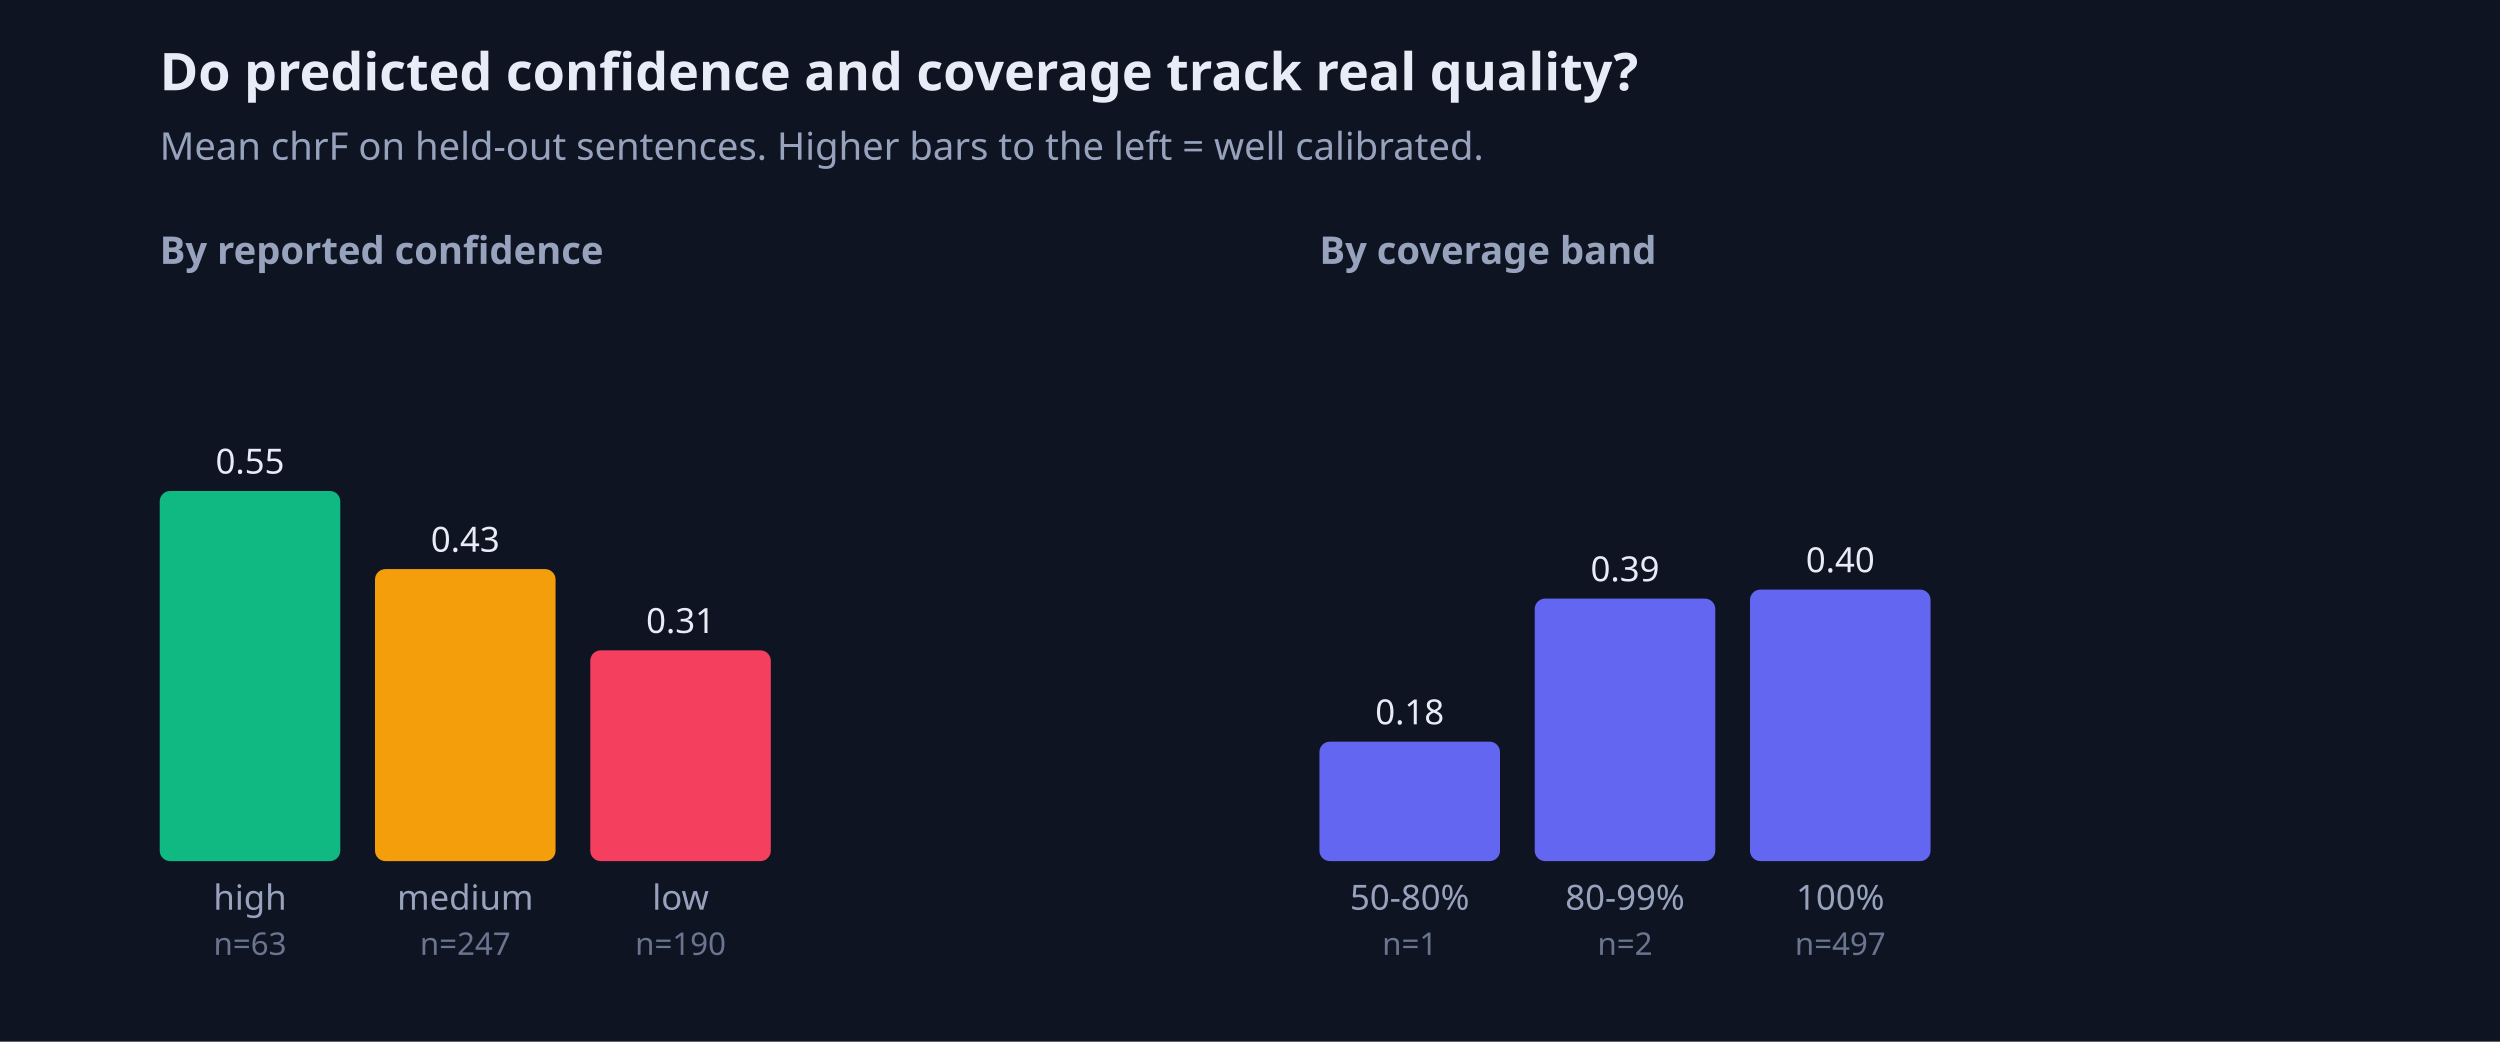
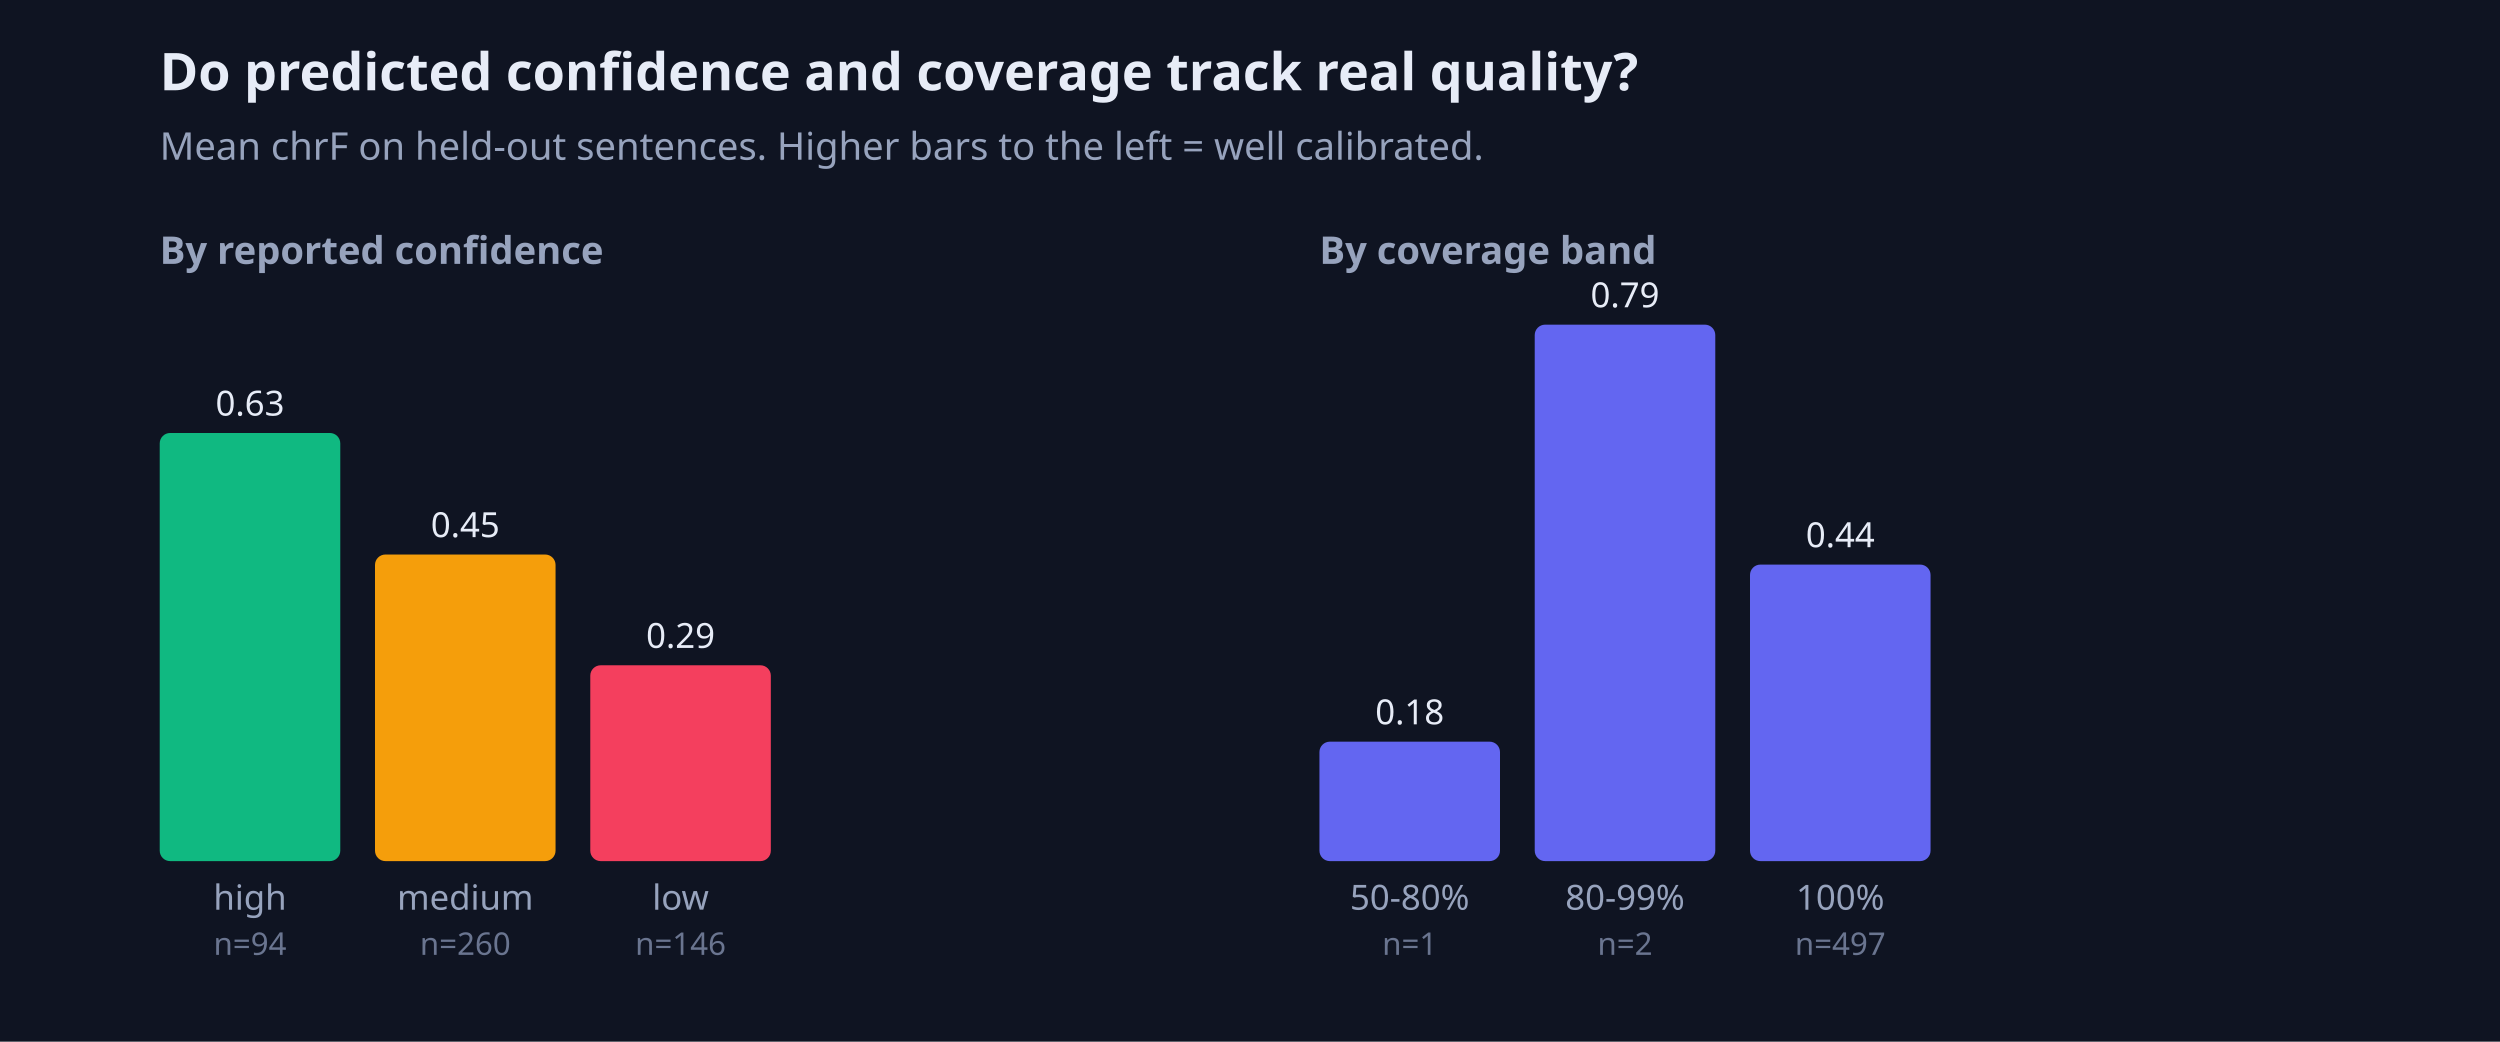
<svg xmlns="http://www.w3.org/2000/svg" viewBox="0 0 720 300" font-family="system-ui,sans-serif">
  <rect width="720" height="300" fill="#0f1422" />
  <text x="46" y="26" fill="#e7ecf7" font-size="15" font-weight="700">Do predicted confidence and coverage track real quality?</text>
  <text x="46" y="46" fill="#97a3bd" font-size="11">Mean chrF on held-out sentences. Higher bars to the left = well calibrated.</text>
  <text x="46" y="76" fill="#97a3bd" font-size="11" font-weight="600">By reported confidence</text>
-   <rect x="46.0" y="141.4" width="52.0" height="106.6" rx="3" fill="#10b981" />
-   <text x="72.0" y="136.4" fill="#e7ecf7" font-size="10" text-anchor="middle">0.55</text>
+   <rect x="46.0" y="124.7" width="52.0" height="123.3" rx="3" fill="#10b981" />
+   <text x="72.0" y="119.7" fill="#e7ecf7" font-size="10" text-anchor="middle">0.63</text>
  <text x="72.0" y="262.0" fill="#97a3bd" font-size="10" text-anchor="middle">high</text>
-   <text x="72.0" y="275.0" fill="#6a7590" font-size="9" text-anchor="middle">n=63</text>
-   <rect x="108.0" y="163.9" width="52.0" height="84.1" rx="3" fill="#f59e0b" />
-   <text x="134.0" y="158.9" fill="#e7ecf7" font-size="10" text-anchor="middle">0.43</text>
+   <text x="72.0" y="275.0" fill="#6a7590" font-size="9" text-anchor="middle">n=94</text>
+   <rect x="108.0" y="159.7" width="52.0" height="88.3" rx="3" fill="#f59e0b" />
+   <text x="134.0" y="154.7" fill="#e7ecf7" font-size="10" text-anchor="middle">0.45</text>
  <text x="134.0" y="262.0" fill="#97a3bd" font-size="10" text-anchor="middle">medium</text>
-   <text x="134.0" y="275.0" fill="#6a7590" font-size="9" text-anchor="middle">n=247</text>
-   <rect x="170.0" y="187.3" width="52.0" height="60.7" rx="3" fill="#f43f5e" />
-   <text x="196.0" y="182.3" fill="#e7ecf7" font-size="10" text-anchor="middle">0.31</text>
+   <text x="134.0" y="275.0" fill="#6a7590" font-size="9" text-anchor="middle">n=260</text>
+   <rect x="170.0" y="191.6" width="52.0" height="56.4" rx="3" fill="#f43f5e" />
+   <text x="196.0" y="186.6" fill="#e7ecf7" font-size="10" text-anchor="middle">0.29</text>
  <text x="196.0" y="262.0" fill="#97a3bd" font-size="10" text-anchor="middle">low</text>
-   <text x="196.0" y="275.0" fill="#6a7590" font-size="9" text-anchor="middle">n=190</text>
+   <text x="196.0" y="275.0" fill="#6a7590" font-size="9" text-anchor="middle">n=146</text>
  <text x="380.0" y="76" fill="#97a3bd" font-size="11" font-weight="600">By coverage band</text>
  <rect x="380.0" y="213.6" width="52.0" height="34.4" rx="3" fill="#6366f1" />
  <text x="406.0" y="208.6" fill="#e7ecf7" font-size="10" text-anchor="middle">0.18</text>
  <text x="406.0" y="262.0" fill="#97a3bd" font-size="10" text-anchor="middle">50-80%</text>
  <text x="406.0" y="275.0" fill="#6a7590" font-size="9" text-anchor="middle">n=1</text>
-   <rect x="442.0" y="172.4" width="52.0" height="75.6" rx="3" fill="#6366f1" />
-   <text x="468.0" y="167.4" fill="#e7ecf7" font-size="10" text-anchor="middle">0.39</text>
+   <rect x="442.0" y="93.5" width="52.0" height="154.5" rx="3" fill="#6366f1" />
+   <text x="468.0" y="88.5" fill="#e7ecf7" font-size="10" text-anchor="middle">0.79</text>
  <text x="468.0" y="262.0" fill="#97a3bd" font-size="10" text-anchor="middle">80-99%</text>
  <text x="468.0" y="275.0" fill="#6a7590" font-size="9" text-anchor="middle">n=2</text>
-   <rect x="504.0" y="169.8" width="52.0" height="78.2" rx="3" fill="#6366f1" />
-   <text x="530.0" y="164.8" fill="#e7ecf7" font-size="10" text-anchor="middle">0.40</text>
+   <rect x="504.0" y="162.6" width="52.0" height="85.4" rx="3" fill="#6366f1" />
+   <text x="530.0" y="157.6" fill="#e7ecf7" font-size="10" text-anchor="middle">0.44</text>
  <text x="530.0" y="262.0" fill="#97a3bd" font-size="10" text-anchor="middle">100%</text>
  <text x="530.0" y="275.0" fill="#6a7590" font-size="9" text-anchor="middle">n=497</text>
</svg>
